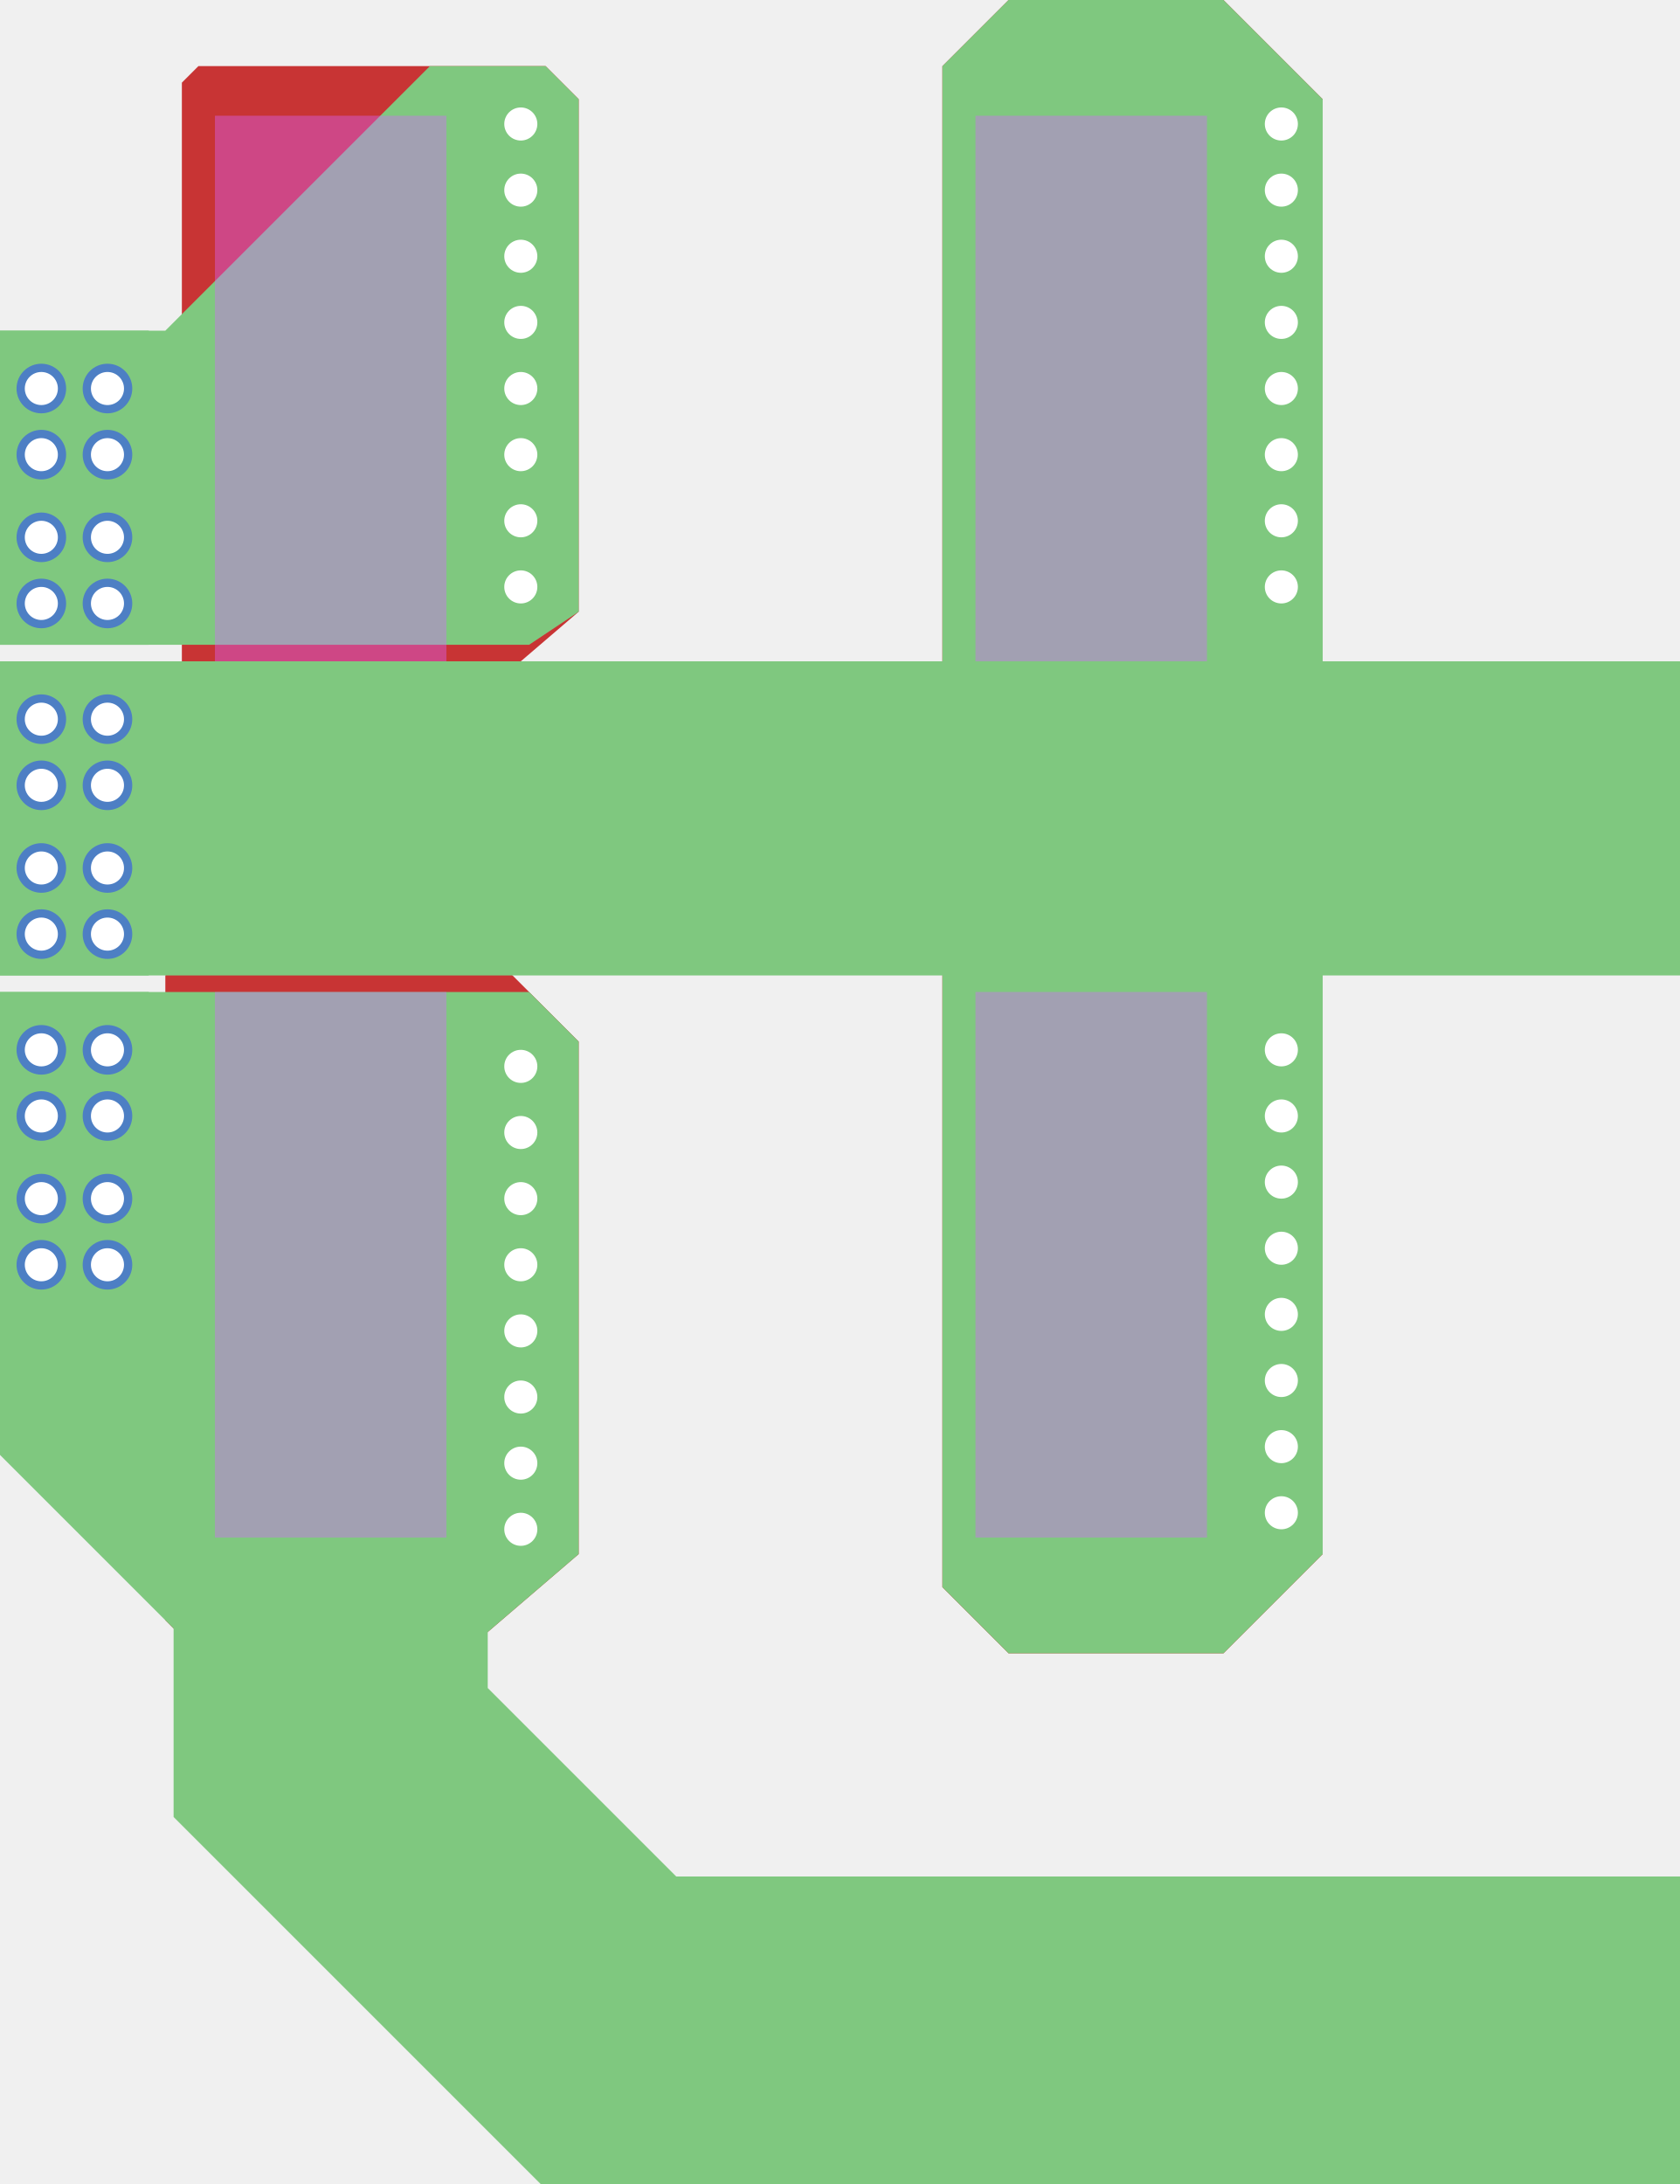
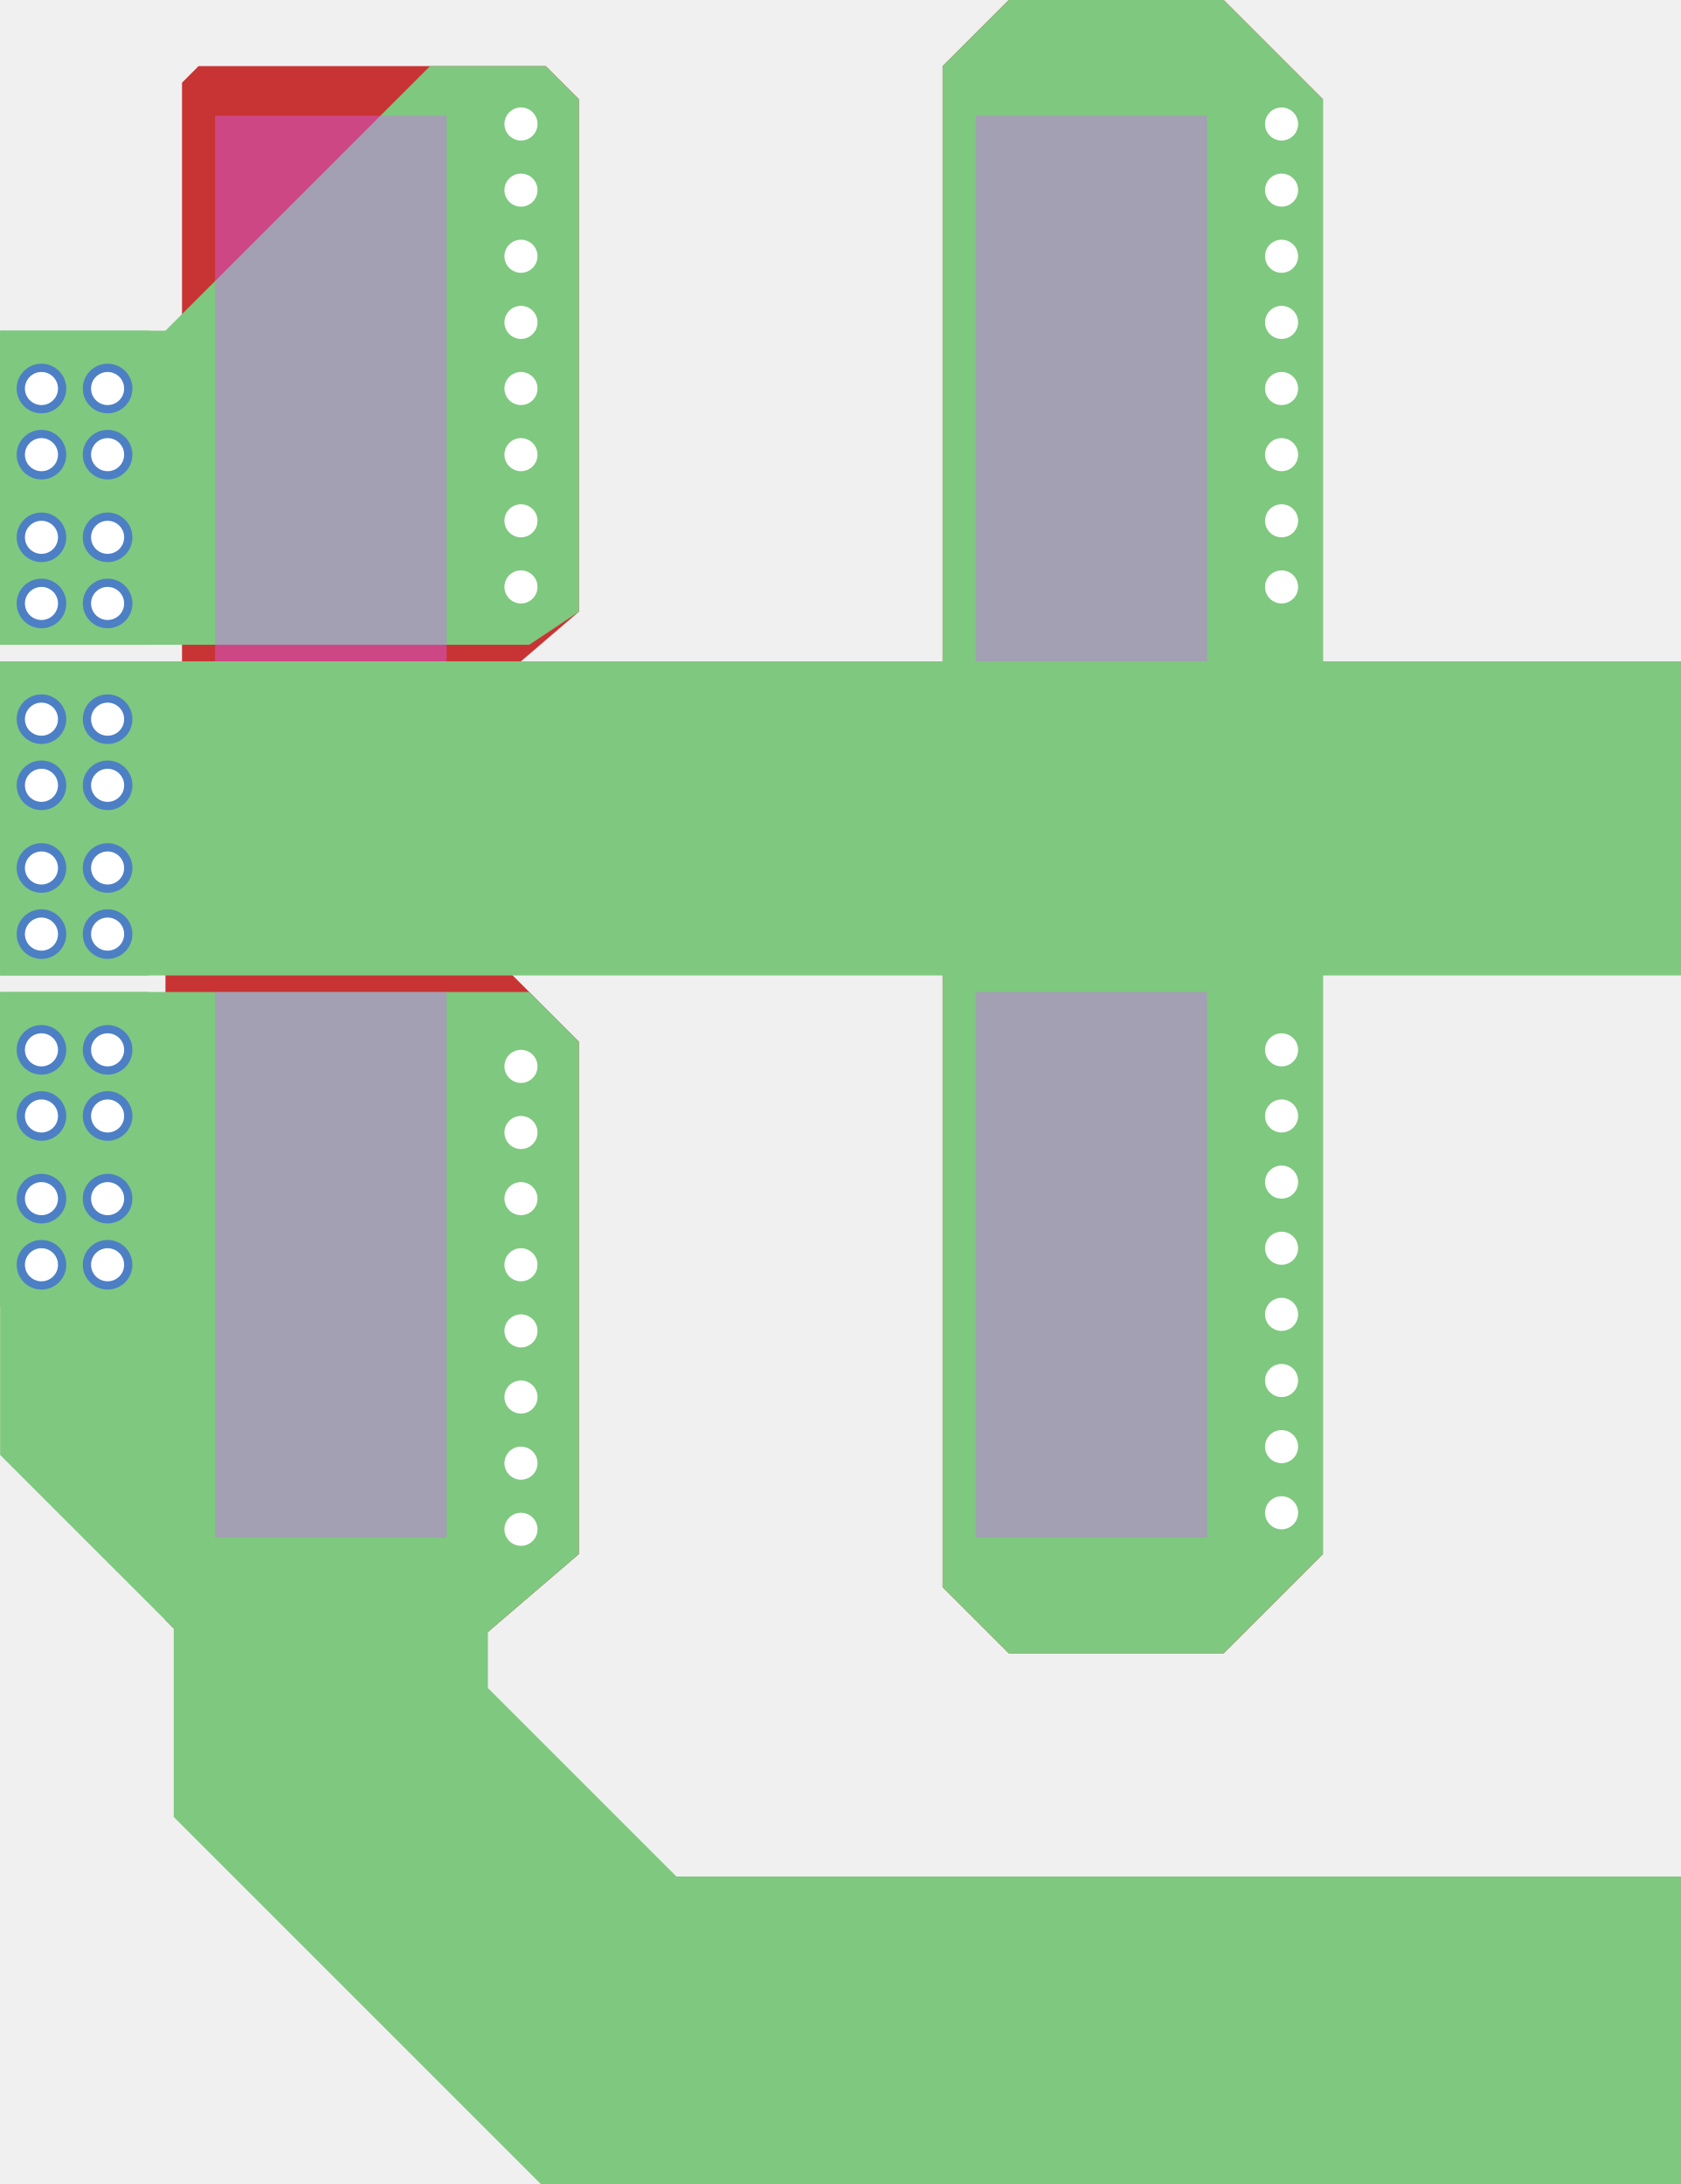
- <svg xmlns="http://www.w3.org/2000/svg" version="1.1" width="1.016mm" height="1.321mm" viewBox="0 0 1.016 1.321">
+ <svg xmlns="http://www.w3.org/2000/svg" version="1.1" width="720" height="936" viewBox="0 0 1.016 1.321">
  <g style="fill:#000000; fill-opacity:1;stroke:#000000; stroke-opacity:1; stroke-linecap:round; stroke-linejoin:round;" transform="translate(0 0) scale(1 1)">
</g>
  <g style="fill:#C83434; fill-opacity:1; stroke:none;">
    <circle cx="0.775" cy="0.635" r="0.015" />
    <circle cx="0.775" cy="0.675" r="0.015" />
    <circle cx="0.775" cy="0.715" r="0.015" />
    <circle cx="0.775" cy="0.755" r="0.015" />
    <circle cx="0.775" cy="0.795" r="0.015" />
    <circle cx="0.775" cy="0.835" r="0.015" />
    <circle cx="0.775" cy="0.875" r="0.015" />
    <circle cx="0.775" cy="0.915" r="0.015" />
    <circle cx="0.775" cy="0.075" r="0.015" />
    <circle cx="0.775" cy="0.115" r="0.015" />
    <circle cx="0.775" cy="0.155" r="0.015" />
    <circle cx="0.775" cy="0.195" r="0.015" />
    <circle cx="0.775" cy="0.235" r="0.015" />
    <circle cx="0.775" cy="0.275" r="0.015" />
    <circle cx="0.775" cy="0.315" r="0.015" />
    <circle cx="0.775" cy="0.355" r="0.015" />
    <circle cx="0.315" cy="0.645" r="0.015" />
    <circle cx="0.315" cy="0.685" r="0.015" />
    <circle cx="0.315" cy="0.725" r="0.015" />
    <circle cx="0.315" cy="0.765" r="0.015" />
    <circle cx="0.315" cy="0.805" r="0.015" />
    <circle cx="0.315" cy="0.845" r="0.015" />
    <circle cx="0.315" cy="0.885" r="0.015" />
    <circle cx="0.315" cy="0.925" r="0.015" />
    <circle cx="0.315" cy="0.075" r="0.015" />
    <circle cx="0.315" cy="0.115" r="0.015" />
    <circle cx="0.315" cy="0.155" r="0.015" />
    <circle cx="0.315" cy="0.195" r="0.015" />
    <circle cx="0.315" cy="0.235" r="0.015" />
    <circle cx="0.315" cy="0.275" r="0.015" />
    <circle cx="0.315" cy="0.315" r="0.015" />
    <circle cx="0.315" cy="0.355" r="0.015" />
    <path style="fill:#C83434; fill-opacity:1; stroke:none;fill-rule:evenodd;" d="M 0.12,0.04 0.11,0.05 0.11,0.42 0.12,0.43 0.28,0.43 0.35,0.37 0.35,0.06 0.33,0.04 Z" />
    <path style="fill:#C83434; fill-opacity:1; stroke:none;fill-rule:evenodd;" d="M 0.12,0.57 0.1,0.59 0.1,0.98 0.12,1 0.28,1 0.35,0.94 0.35,0.63 0.29,0.57 Z" />
    <path style="fill:#C83434; fill-opacity:1; stroke:none;fill-rule:evenodd;" d="M 0.61,0 0.57,0.04 0.57,0.96 0.61,1 0.74,1 0.8,0.94 0.8,0.06 0.74,0 Z" />
    <path style="fill:#C83434; fill-opacity:1; stroke:none;fill-rule:evenodd;" d="M 0.12,0.06 0.12,0.4 0.12,0.41 0.28,0.41 0.28,0.06 Z" />
    <path style="fill:#C83434; fill-opacity:1; stroke:none;fill-rule:evenodd;" d="M 0.12,0.59 0.12,0.93 0.12,0.94 0.28,0.94 0.28,0.59 Z" />
    <path style="fill:#C83434; fill-opacity:1; stroke:none;fill-rule:evenodd;" d="M 0.58,0.06 0.58,0.41 0.74,0.41 0.74,0.06 Z" />
    <path style="fill:#C83434; fill-opacity:1; stroke:none;fill-rule:evenodd;" d="M 0.58,0.59 0.58,0.94 0.74,0.94 0.74,0.59 Z" />
  </g>
  <g style="fill:#7FC87F; fill-opacity:1; stroke:none;">
    <circle cx="0.775" cy="0.635" r="0.015" />
    <circle cx="0.775" cy="0.675" r="0.015" />
    <circle cx="0.775" cy="0.715" r="0.015" />
    <circle cx="0.775" cy="0.755" r="0.015" />
    <circle cx="0.775" cy="0.795" r="0.015" />
    <circle cx="0.775" cy="0.835" r="0.015" />
    <circle cx="0.775" cy="0.875" r="0.015" />
    <circle cx="0.775" cy="0.915" r="0.015" />
    <circle cx="0.775" cy="0.075" r="0.015" />
    <circle cx="0.775" cy="0.115" r="0.015" />
    <circle cx="0.775" cy="0.155" r="0.015" />
    <circle cx="0.775" cy="0.195" r="0.015" />
    <circle cx="0.775" cy="0.235" r="0.015" />
    <circle cx="0.775" cy="0.275" r="0.015" />
    <circle cx="0.775" cy="0.315" r="0.015" />
    <circle cx="0.775" cy="0.355" r="0.015" />
    <circle cx="0.315" cy="0.645" r="0.015" />
    <circle cx="0.315" cy="0.685" r="0.015" />
    <circle cx="0.315" cy="0.725" r="0.015" />
    <circle cx="0.315" cy="0.765" r="0.015" />
    <circle cx="0.315" cy="0.805" r="0.015" />
    <circle cx="0.315" cy="0.845" r="0.015" />
    <circle cx="0.315" cy="0.885" r="0.015" />
    <circle cx="0.315" cy="0.925" r="0.015" />
    <circle cx="0.315" cy="0.075" r="0.015" />
    <circle cx="0.315" cy="0.115" r="0.015" />
    <circle cx="0.315" cy="0.155" r="0.015" />
    <circle cx="0.315" cy="0.195" r="0.015" />
    <circle cx="0.315" cy="0.235" r="0.015" />
    <circle cx="0.315" cy="0.275" r="0.015" />
    <circle cx="0.315" cy="0.315" r="0.015" />
    <circle cx="0.315" cy="0.355" r="0.015" />
    <circle cx="0.065" cy="0.235" r="0.015" />
    <circle cx="0.065" cy="0.275" r="0.015" />
    <circle cx="0.065" cy="0.325" r="0.015" />
    <circle cx="0.065" cy="0.365" r="0.015" />
    <circle cx="0.065" cy="0.435" r="0.015" />
    <circle cx="0.065" cy="0.475" r="0.015" />
    <circle cx="0.065" cy="0.525" r="0.015" />
    <circle cx="0.065" cy="0.565" r="0.015" />
    <circle cx="0.065" cy="0.635" r="0.015" />
    <circle cx="0.065" cy="0.675" r="0.015" />
    <circle cx="0.065" cy="0.725" r="0.015" />
    <circle cx="0.065" cy="0.765" r="0.015" />
    <circle cx="0.025" cy="0.235" r="0.015" />
    <circle cx="0.025" cy="0.275" r="0.015" />
    <circle cx="0.025" cy="0.325" r="0.015" />
    <circle cx="0.025" cy="0.365" r="0.015" />
    <circle cx="0.025" cy="0.435" r="0.015" />
    <circle cx="0.025" cy="0.475" r="0.015" />
    <circle cx="0.025" cy="0.525" r="0.015" />
    <circle cx="0.025" cy="0.565" r="0.015" />
    <circle cx="0.025" cy="0.635" r="0.015" />
    <circle cx="0.025" cy="0.675" r="0.015" />
    <circle cx="0.025" cy="0.725" r="0.015" />
    <circle cx="0.025" cy="0.765" r="0.015" />
    <path style="fill:#7FC87F; fill-opacity:1; stroke:none;fill-rule:evenodd;" d="M 0.26,0.04 0.1,0.2 0,0.2 0,0.39 0.32,0.39 0.35,0.37 0.35,0.06 0.33,0.04 Z" />
    <path style="fill:#7FC87F; fill-opacity:1; stroke:none;fill-rule:evenodd;" d="M 0,0.6 0,0.88 0.12,1 0.28,1 0.35,0.94 0.35,0.63 0.32,0.6 Z" />
    <path style="fill:#7FC87F; fill-opacity:1; stroke:none;fill-rule:evenodd;" d="M 0.61,0 0.57,0.04 0.57,0.96 0.61,1 0.74,1 0.8,0.94 0.8,0.06 0.74,0 Z" />
    <path style="fill:#7FC87F; fill-opacity:1; stroke:none;fill-rule:evenodd;" d="M 0.105,0.83 0.105,1.099 0.331,1.325 1.02,1.325 1.02,1.135 0.409,1.135 0.295,1.021 0.295,0.83 Z" />
    <path style="fill:#7FC87F; fill-opacity:1; stroke:none;fill-rule:evenodd;" d="M 0,0.4 0,0.59 1.02,0.59 1.02,0.4 Z" />
    <path style="fill:#7FC87F; fill-opacity:1; stroke:none;fill-rule:evenodd;" d="M 0,0.2 0,0.39 0.09,0.39 0.09,0.2 Z" />
    <path style="fill:#7FC87F; fill-opacity:1; stroke:none;fill-rule:evenodd;" d="M 0,0.4 0,0.59 0.09,0.59 0.09,0.4 Z" />
    <path style="fill:#7FC87F; fill-opacity:1; stroke:none;fill-rule:evenodd;" d="M 0,0.6 0,0.79 0.09,0.79 0.09,0.6 Z" />
  </g>
  <g style="fill:#4D7FC4; fill-opacity:1; stroke:none;">
    <circle cx="0.065" cy="0.235" r="0.015" />
    <circle cx="0.065" cy="0.275" r="0.015" />
    <circle cx="0.065" cy="0.325" r="0.015" />
    <circle cx="0.065" cy="0.365" r="0.015" />
    <circle cx="0.065" cy="0.435" r="0.015" />
    <circle cx="0.065" cy="0.475" r="0.015" />
    <circle cx="0.065" cy="0.525" r="0.015" />
    <circle cx="0.065" cy="0.565" r="0.015" />
    <circle cx="0.065" cy="0.635" r="0.015" />
    <circle cx="0.065" cy="0.675" r="0.015" />
    <circle cx="0.065" cy="0.725" r="0.015" />
    <circle cx="0.065" cy="0.765" r="0.015" />
    <circle cx="0.025" cy="0.235" r="0.015" />
    <circle cx="0.025" cy="0.275" r="0.015" />
    <circle cx="0.025" cy="0.325" r="0.015" />
    <circle cx="0.025" cy="0.365" r="0.015" />
    <circle cx="0.025" cy="0.435" r="0.015" />
    <circle cx="0.025" cy="0.475" r="0.015" />
    <circle cx="0.025" cy="0.525" r="0.015" />
    <circle cx="0.025" cy="0.565" r="0.015" />
    <circle cx="0.025" cy="0.635" r="0.015" />
    <circle cx="0.025" cy="0.675" r="0.015" />
    <circle cx="0.025" cy="0.725" r="0.015" />
    <circle cx="0.025" cy="0.765" r="0.015" />
    <path style="fill:#D864FF; fill-opacity:0.4; stroke:none;fill-rule:evenodd;" d="M 0.59,0.07 0.59,0.4 0.73,0.4 0.73,0.07 Z" />
    <path style="fill:#D864FF; fill-opacity:0.4; stroke:none;fill-rule:evenodd;" d="M 0.59,0.6 0.59,0.93 0.73,0.93 0.73,0.6 Z" />
    <path style="fill:#D864FF; fill-opacity:0.4; stroke:none;fill-rule:evenodd;" d="M 0.13,0.07 0.13,0.4 0.27,0.4 0.27,0.07 Z" />
    <path style="fill:#D864FF; fill-opacity:0.4; stroke:none;fill-rule:evenodd;" d="M 0.13,0.6 0.13,0.93 0.27,0.93 0.27,0.6 Z" />
  </g>
  <g style="fill:#FFFFFF; fill-opacity:1; stroke:none;">
    <circle cx="0.775" cy="0.635" r="0.01" />
    <circle cx="0.775" cy="0.675" r="0.01" />
    <circle cx="0.775" cy="0.715" r="0.01" />
    <circle cx="0.775" cy="0.755" r="0.01" />
    <circle cx="0.775" cy="0.795" r="0.01" />
    <circle cx="0.775" cy="0.835" r="0.01" />
    <circle cx="0.775" cy="0.875" r="0.01" />
    <circle cx="0.775" cy="0.915" r="0.01" />
    <circle cx="0.775" cy="0.075" r="0.01" />
    <circle cx="0.775" cy="0.115" r="0.01" />
    <circle cx="0.775" cy="0.155" r="0.01" />
    <circle cx="0.775" cy="0.195" r="0.01" />
    <circle cx="0.775" cy="0.235" r="0.01" />
    <circle cx="0.775" cy="0.275" r="0.01" />
    <circle cx="0.775" cy="0.315" r="0.01" />
    <circle cx="0.775" cy="0.355" r="0.01" />
    <circle cx="0.315" cy="0.645" r="0.01" />
    <circle cx="0.315" cy="0.685" r="0.01" />
    <circle cx="0.315" cy="0.725" r="0.01" />
    <circle cx="0.315" cy="0.765" r="0.01" />
    <circle cx="0.315" cy="0.805" r="0.01" />
    <circle cx="0.315" cy="0.845" r="0.01" />
    <circle cx="0.315" cy="0.885" r="0.01" />
    <circle cx="0.315" cy="0.925" r="0.01" />
    <circle cx="0.315" cy="0.075" r="0.01" />
    <circle cx="0.315" cy="0.115" r="0.01" />
    <circle cx="0.315" cy="0.155" r="0.01" />
    <circle cx="0.315" cy="0.195" r="0.01" />
    <circle cx="0.315" cy="0.235" r="0.01" />
    <circle cx="0.315" cy="0.275" r="0.01" />
    <circle cx="0.315" cy="0.315" r="0.01" />
    <circle cx="0.315" cy="0.355" r="0.01" />
    <circle cx="0.065" cy="0.235" r="0.01" />
    <circle cx="0.065" cy="0.275" r="0.01" />
    <circle cx="0.065" cy="0.325" r="0.01" />
    <circle cx="0.065" cy="0.365" r="0.01" />
    <circle cx="0.065" cy="0.435" r="0.01" />
    <circle cx="0.065" cy="0.475" r="0.01" />
    <circle cx="0.065" cy="0.525" r="0.01" />
    <circle cx="0.065" cy="0.565" r="0.01" />
    <circle cx="0.065" cy="0.635" r="0.01" />
    <circle cx="0.065" cy="0.675" r="0.01" />
    <circle cx="0.065" cy="0.725" r="0.01" />
    <circle cx="0.065" cy="0.765" r="0.01" />
    <circle cx="0.025" cy="0.235" r="0.01" />
    <circle cx="0.025" cy="0.275" r="0.01" />
    <circle cx="0.025" cy="0.325" r="0.01" />
    <circle cx="0.025" cy="0.365" r="0.01" />
    <circle cx="0.025" cy="0.435" r="0.01" />
    <circle cx="0.025" cy="0.475" r="0.01" />
    <circle cx="0.025" cy="0.525" r="0.01" />
    <circle cx="0.025" cy="0.565" r="0.01" />
    <circle cx="0.025" cy="0.635" r="0.01" />
    <circle cx="0.025" cy="0.675" r="0.01" />
    <circle cx="0.025" cy="0.725" r="0.01" />
    <circle cx="0.025" cy="0.765" r="0.01" />
  </g>
</svg>
